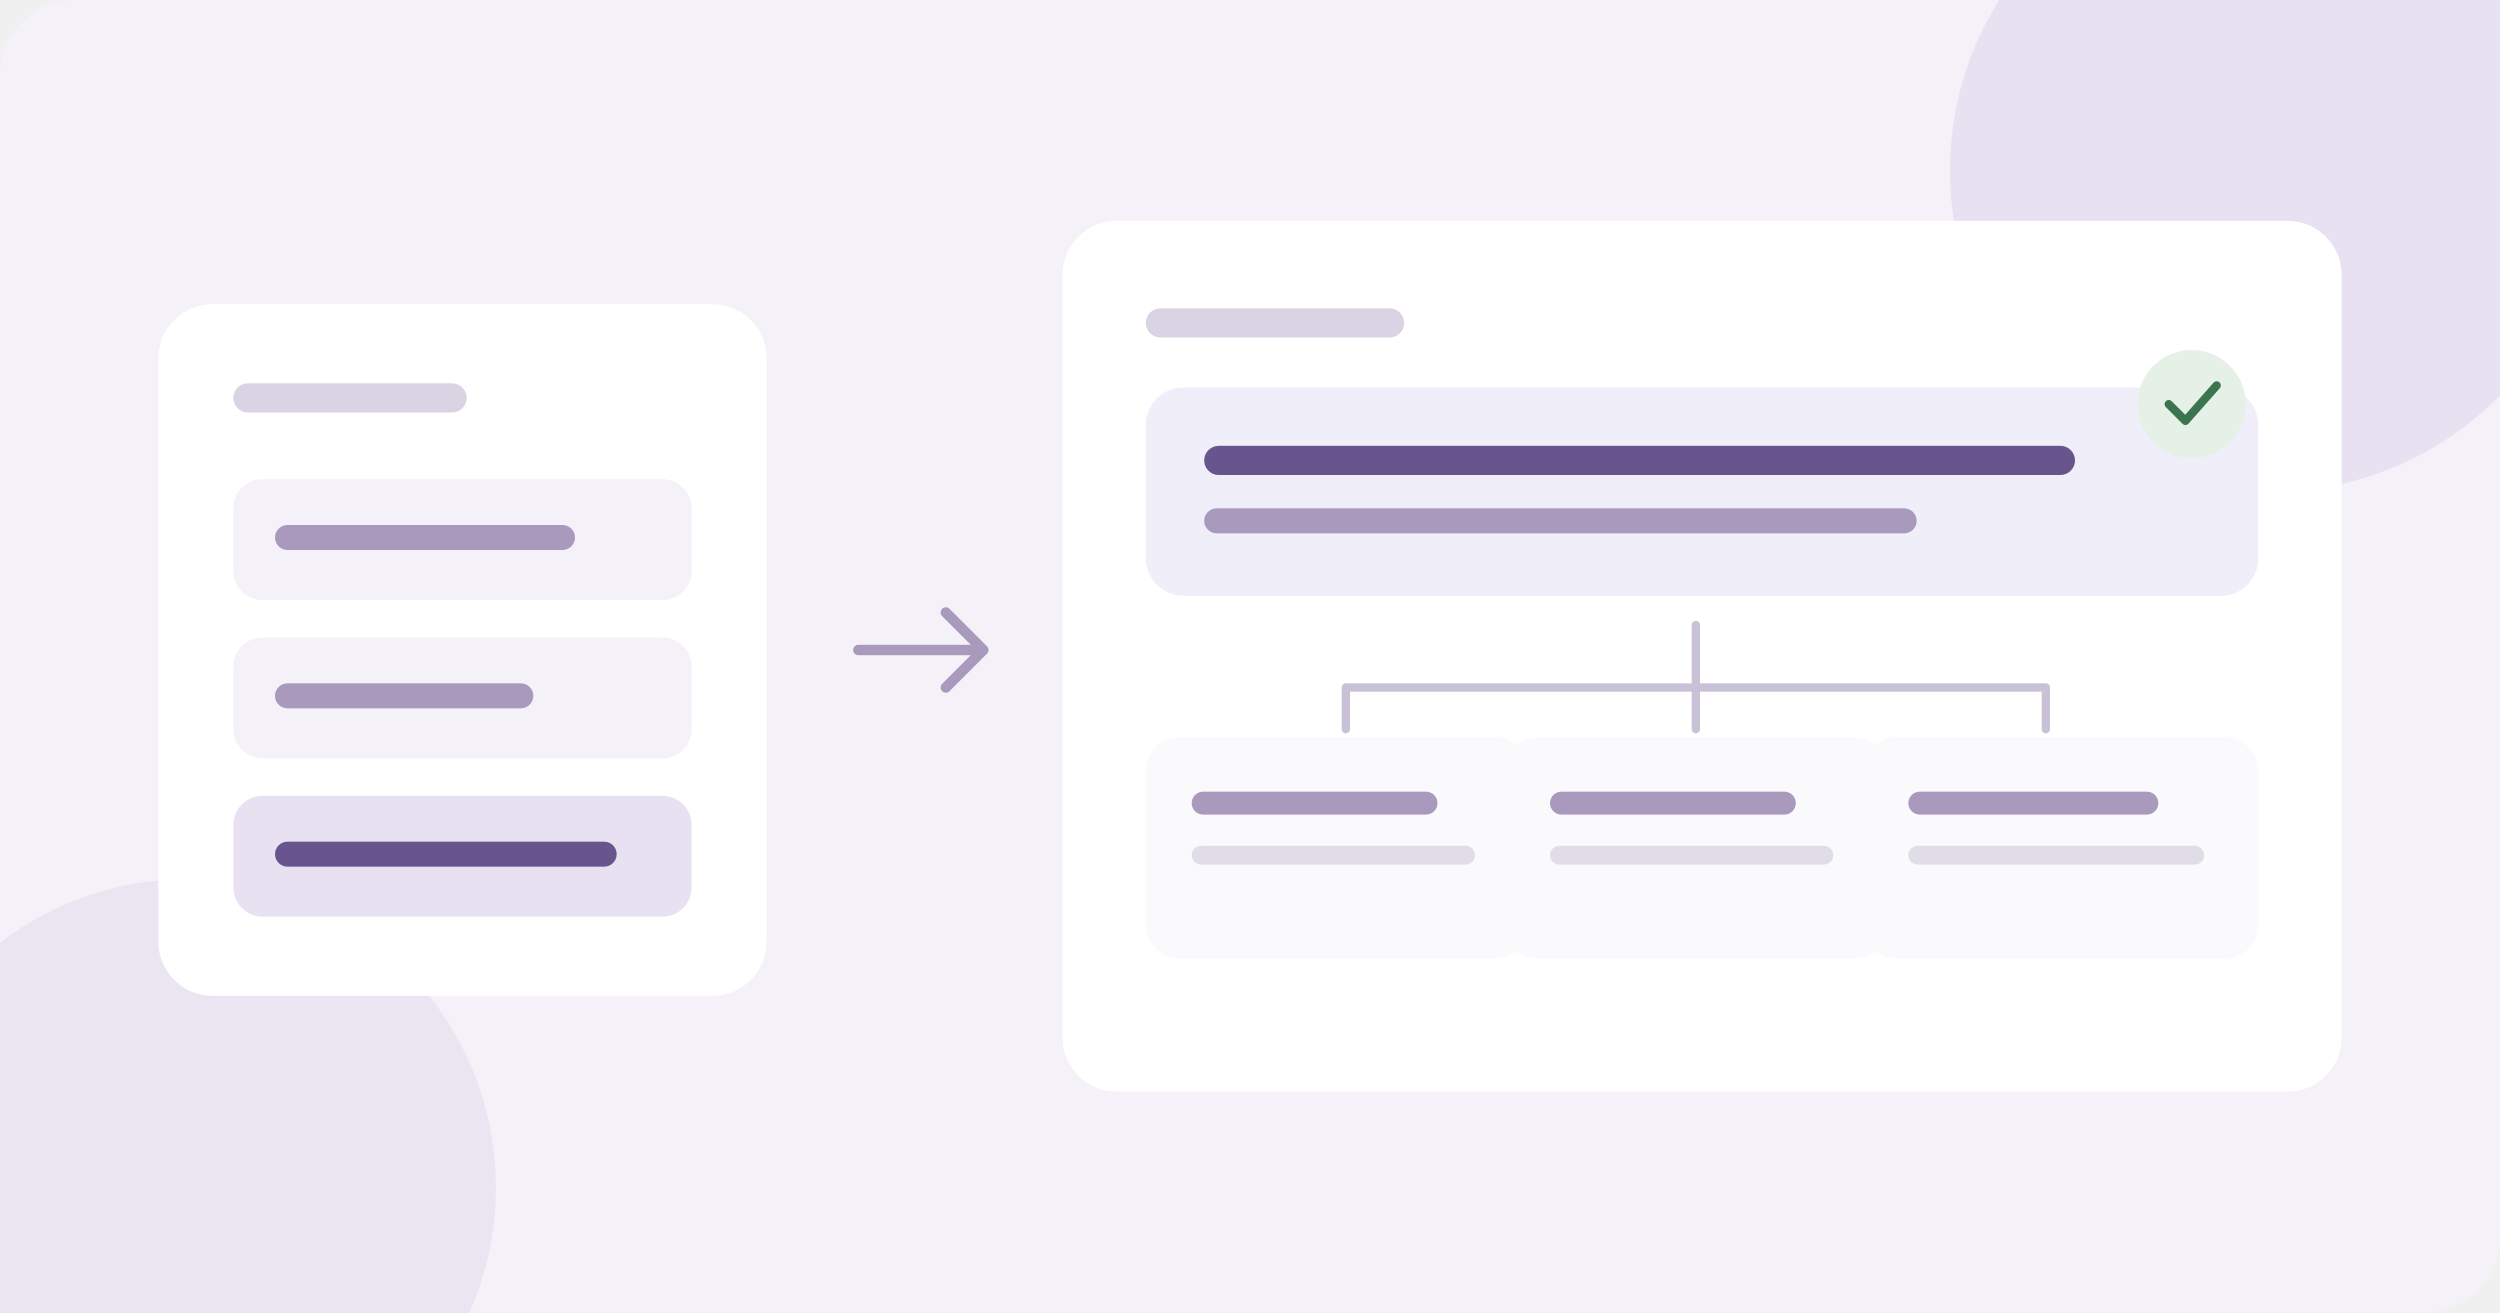
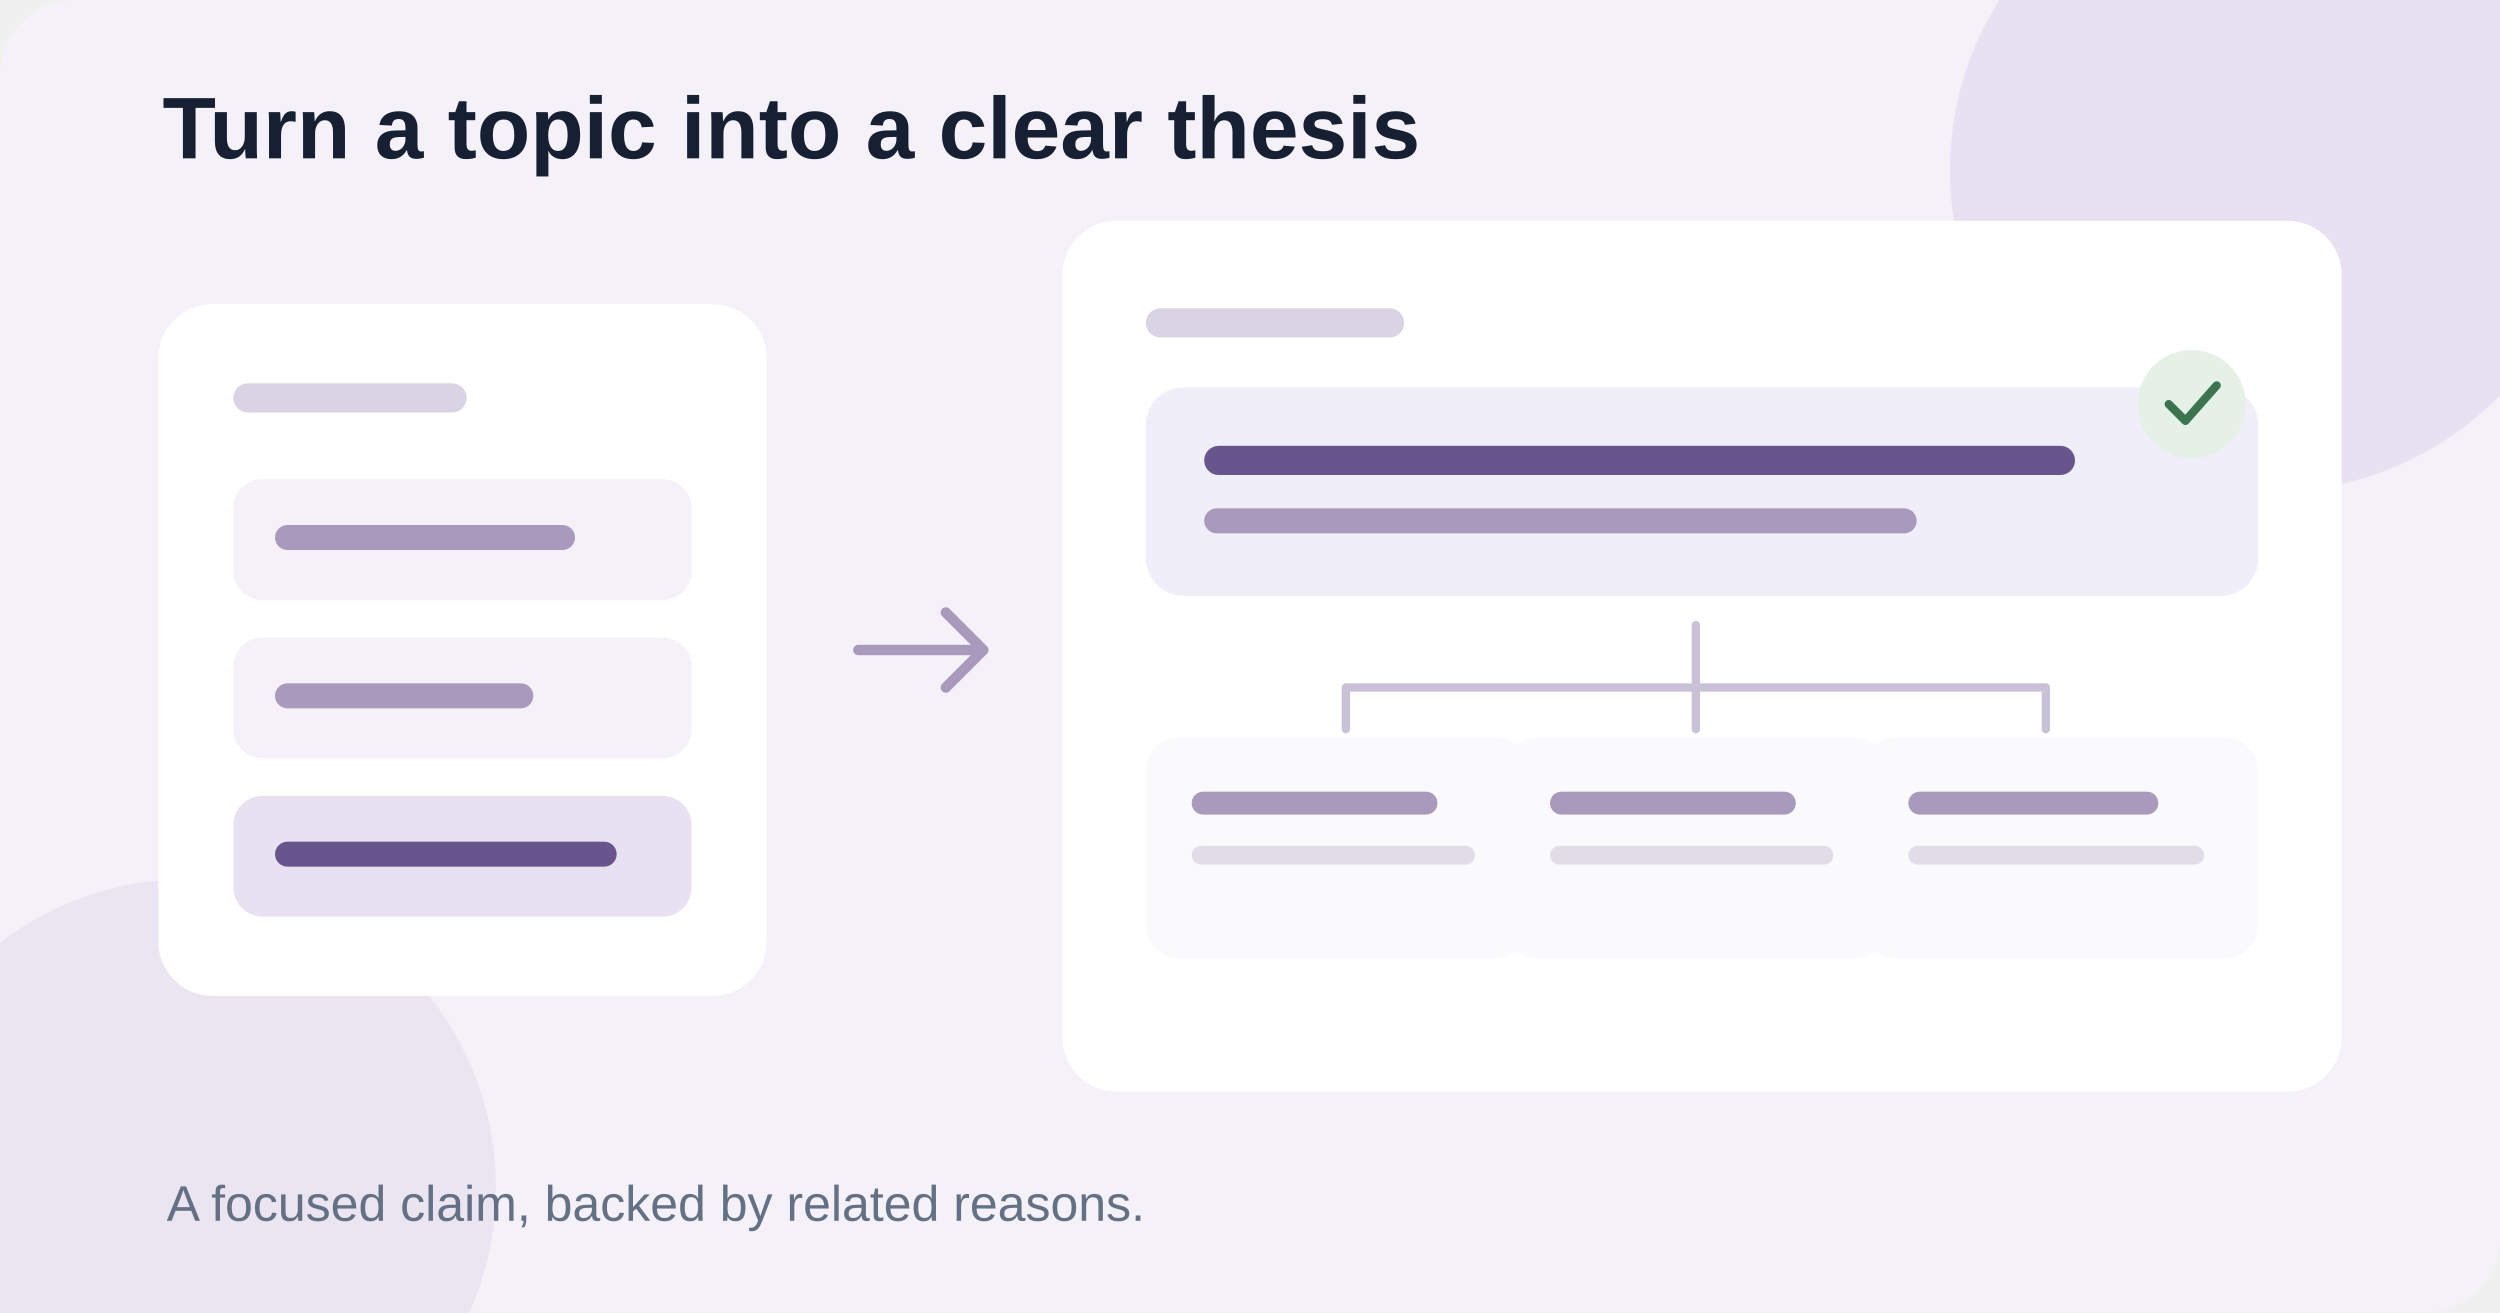
<svg xmlns="http://www.w3.org/2000/svg" width="1200" height="630" viewBox="0 0 1200 630" fill="none" role="img" aria-labelledby="title desc">
  <rect width="1200" height="630" rx="36" fill="#F4F1F8" />
  <circle cx="1090" cy="82" r="154" fill="#E8E1F1" />
  <circle cx="90" cy="570" r="148" fill="#EAE5F0" />
  <rect x="76" y="146" width="292" height="332" rx="26" fill="#FFFFFF" />
  <rect x="112" y="184" width="112" height="14" rx="7" fill="#D9D3E3" />
  <rect x="112" y="230" width="220" height="58" rx="14" fill="#F4F1F8" />
  <rect x="132" y="252" width="144" height="12" rx="6" fill="#A99ABD" />
  <rect x="112" y="306" width="220" height="58" rx="14" fill="#F4F1F8" />
  <rect x="132" y="328" width="124" height="12" rx="6" fill="#A99ABD" />
  <rect x="112" y="382" width="220" height="58" rx="14" fill="#E8E1F1" />
  <rect x="132" y="404" width="164" height="12" rx="6" fill="#69558E" />
  <path d="M412 312H472M454 294L472 312L454 330" stroke="#A99ABD" stroke-width="5" stroke-linecap="round" stroke-linejoin="round" />
  <rect x="510" y="106" width="614" height="418" rx="26" fill="#FFFFFF" />
  <rect x="550" y="148" width="124" height="14" rx="7" fill="#D9D3E3" />
  <rect x="550" y="186" width="534" height="100" rx="18" fill="#F0EEF8" />
  <rect x="578" y="214" width="418" height="14" rx="7" fill="#69558E" />
  <rect x="578" y="244" width="342" height="12" rx="6" fill="#A99ABD" />
  <path d="M814 300V330M646 330H982M646 330V350M814 330V350M982 330V350" stroke="#C9C1D5" stroke-width="4" stroke-linecap="round" />
  <rect x="550" y="354" width="184" height="106" rx="16" fill="#FAF9FB" />
  <rect x="572" y="380" width="118" height="11" rx="5.5" fill="#A99ABD" />
  <rect x="572" y="406" width="136" height="9" rx="4.5" fill="#E1DDE7" />
  <rect x="722" y="354" width="184" height="106" rx="16" fill="#FAF9FB" />
  <rect x="744" y="380" width="118" height="11" rx="5.5" fill="#A99ABD" />
  <rect x="744" y="406" width="136" height="9" rx="4.5" fill="#E1DDE7" />
  <rect x="894" y="354" width="190" height="106" rx="16" fill="#FAF9FB" />
  <rect x="916" y="380" width="120" height="11" rx="5.5" fill="#A99ABD" />
  <rect x="916" y="406" width="142" height="9" rx="4.5" fill="#E1DDE7" />
  <circle cx="1052" cy="194" r="26" fill="#E5F0E7" />
  <path d="M1041 194L1049 202L1064 185" stroke="#3C7450" stroke-width="4" stroke-linecap="round" stroke-linejoin="round" />
+   <text x="78" y="76" fill="#172033" font-family="Arial, sans-serif" font-size="42" font-weight="700">Turn a topic into a clear thesis</text>
+   <text x="80" y="586" fill="#647084" font-family="Arial, sans-serif" font-size="24">A focused claim, backed by related reasons.</text>
</svg>
